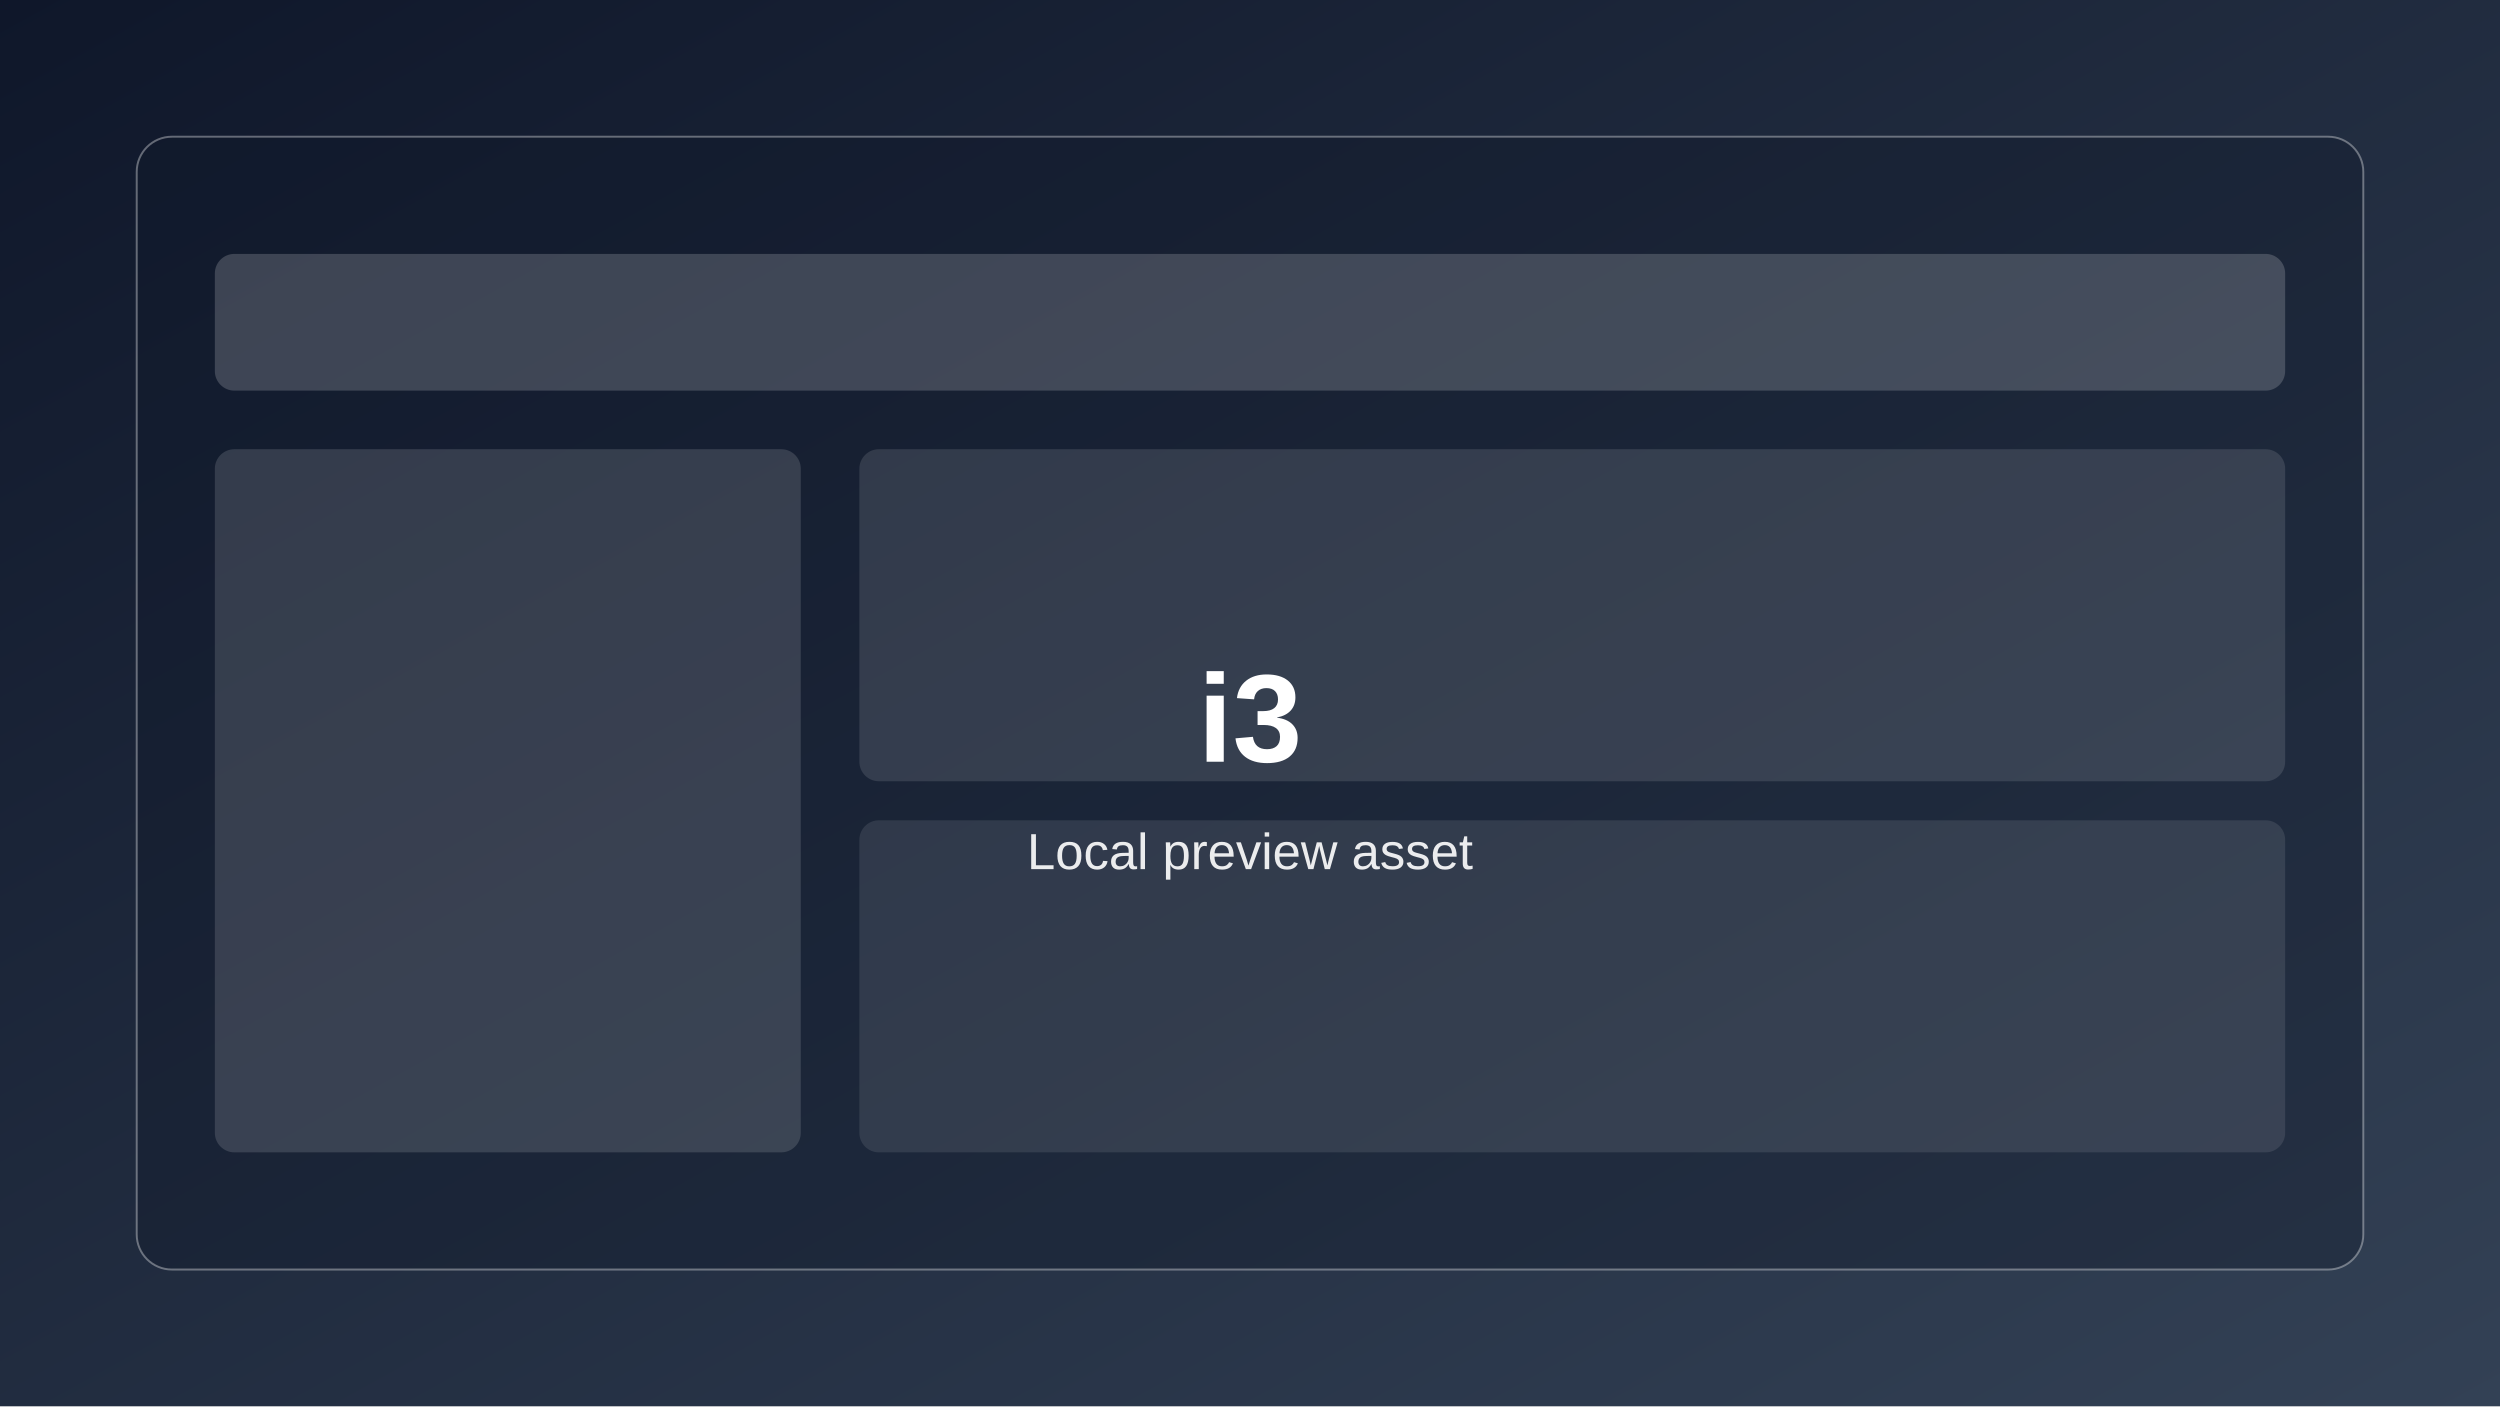
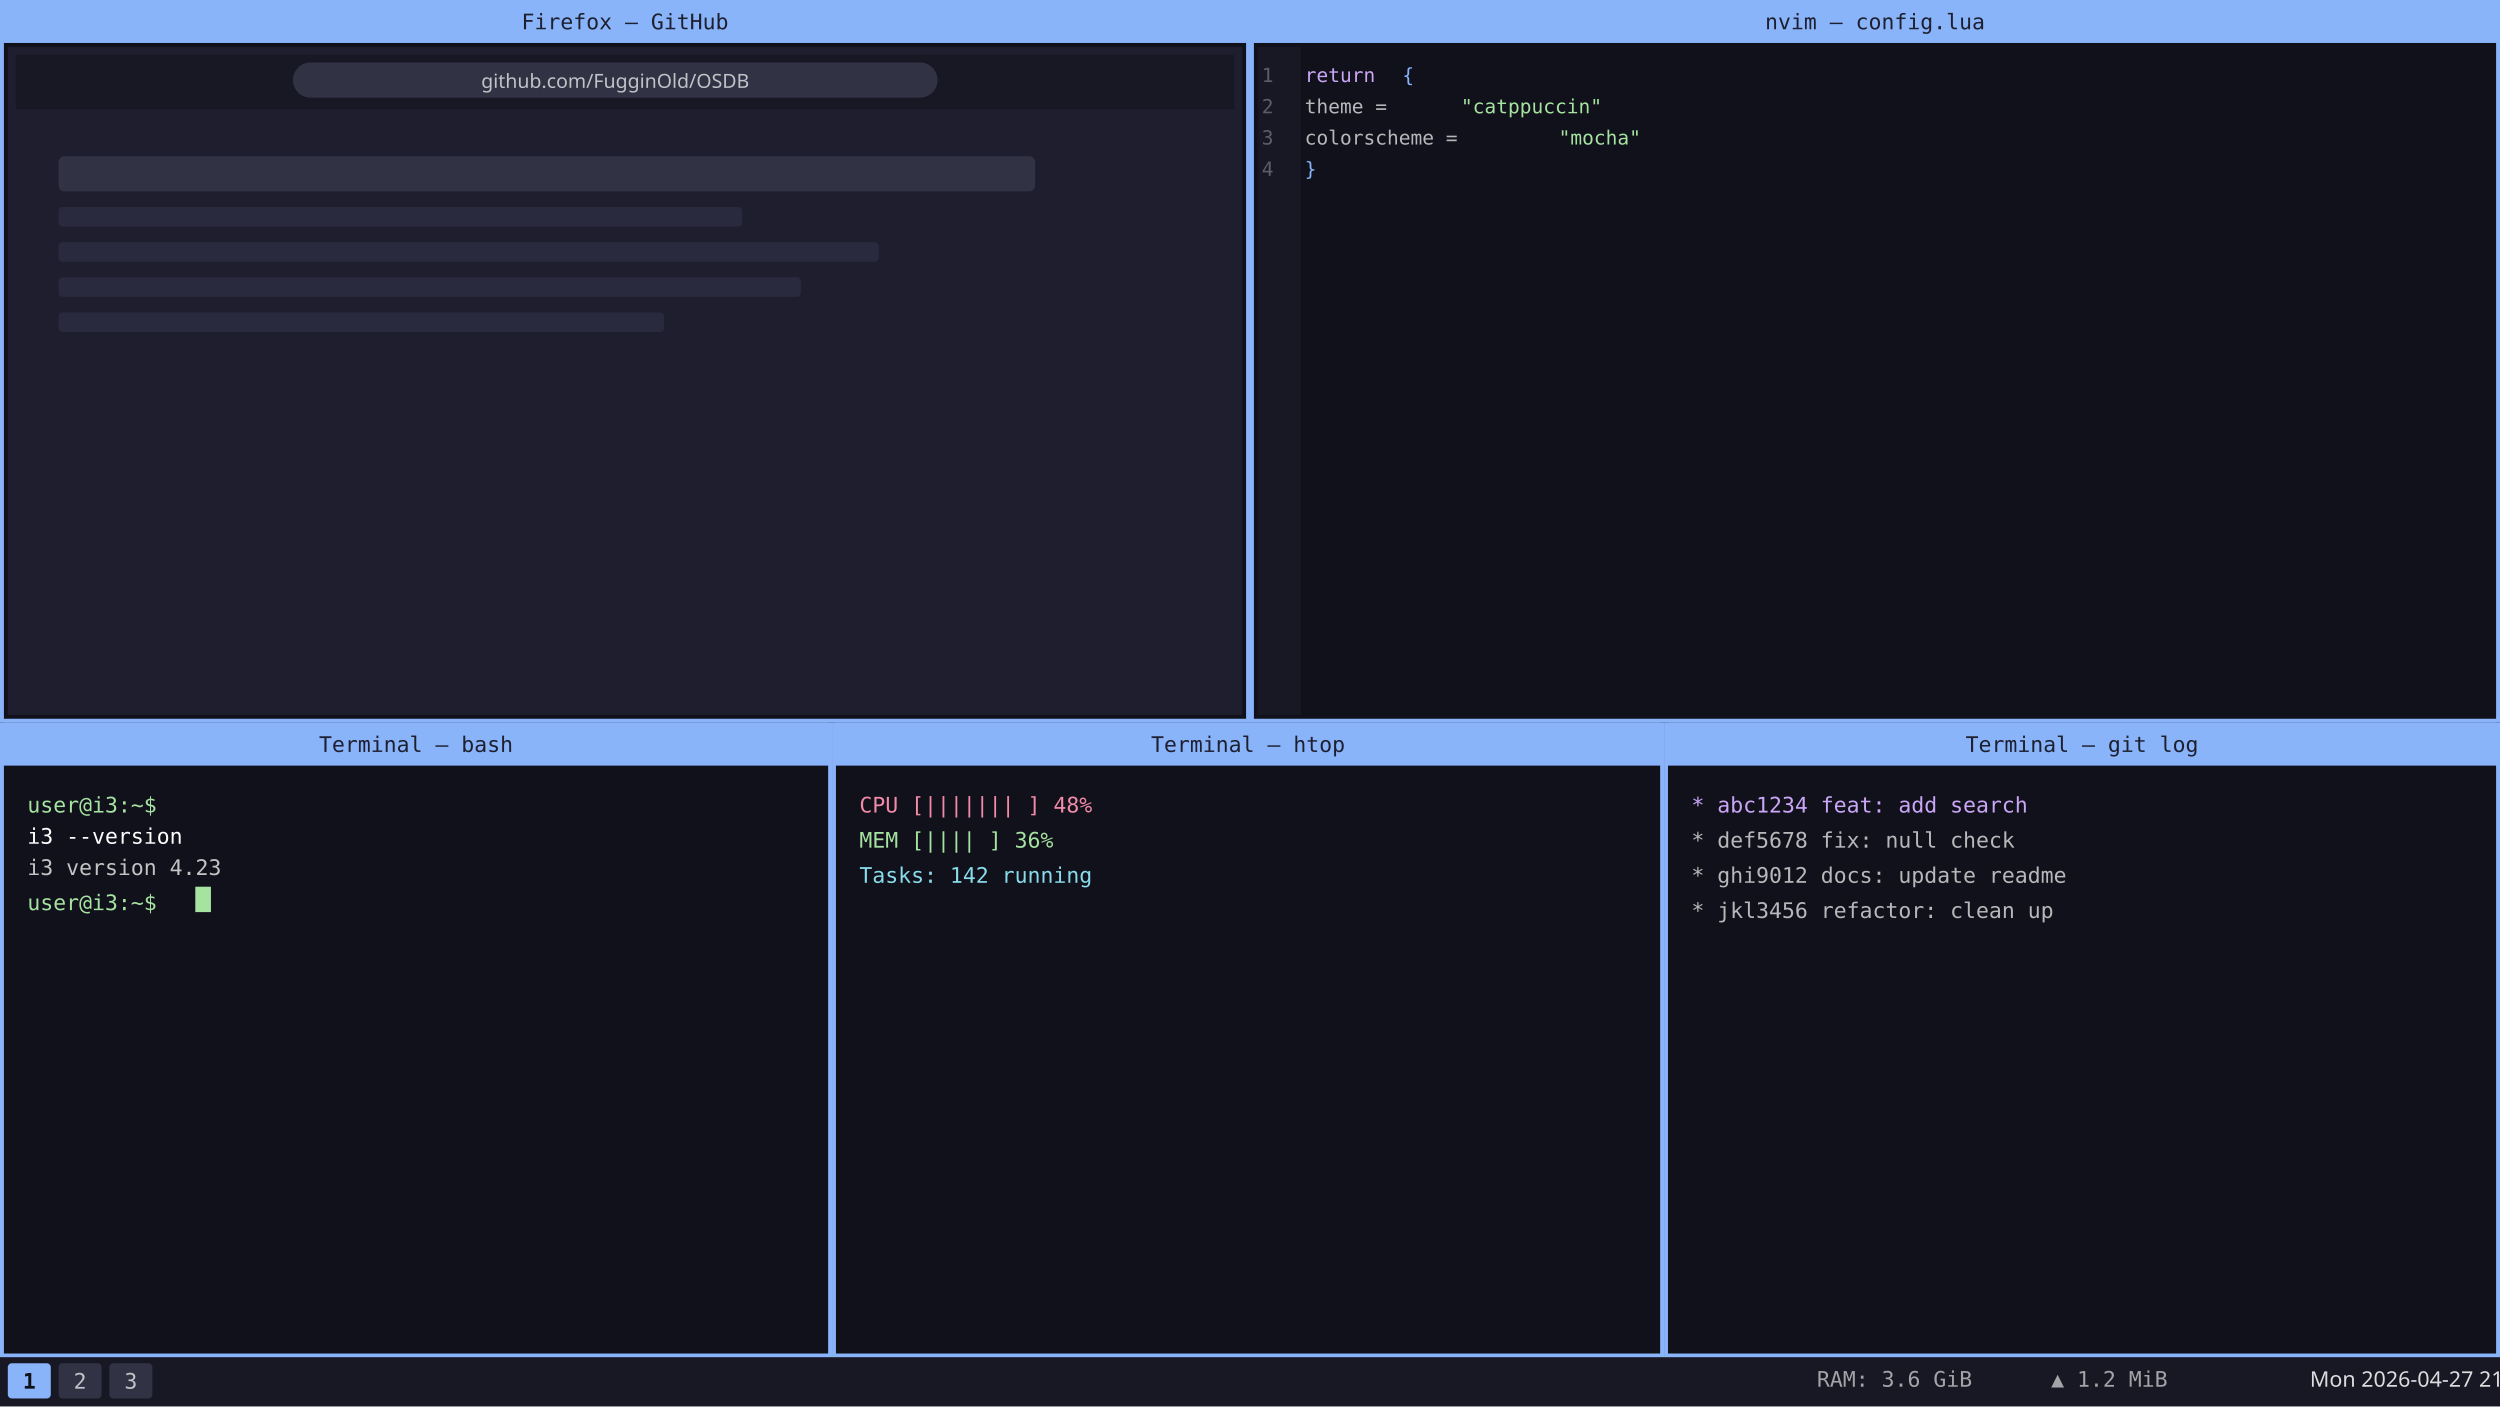
- <svg xmlns="http://www.w3.org/2000/svg" width="1280" height="720" viewBox="0 0 1280 720" role="img" aria-labelledby="title desc">
-   <defs>
-     <linearGradient id="bg" x1="0" y1="0" x2="1" y2="1">
-       <stop offset="0%" stop-color="#0F172A" />
-       <stop offset="100%" stop-color="#334155" />
-     </linearGradient>
-   </defs>
-   <rect width="1280" height="720" fill="url(#bg)" />
-   <rect x="70" y="70" width="1140" height="580" rx="18" fill="rgba(15,23,42,0.35)" stroke="rgba(255,255,255,0.35)" stroke-width="1" />
-   <rect x="110" y="130" width="1060" height="70" rx="10" fill="rgba(255,255,255,0.18)" />
-   <rect x="110" y="230" width="300" height="360" rx="10" fill="rgba(255,255,255,0.14)" />
-   <rect x="440" y="230" width="730" height="170" rx="10" fill="rgba(255,255,255,0.12)" />
-   <rect x="440" y="420" width="730" height="170" rx="10" fill="rgba(255,255,255,0.1)" />
-   <text x="640" y="390" text-anchor="middle" fill="white" font-family="Segoe UI, Arial, sans-serif" font-size="64" font-weight="700">i3</text>
-   <text x="640" y="445" text-anchor="middle" fill="rgba(255,255,255,0.9)" font-family="Segoe UI, Arial, sans-serif" font-size="26">Local preview asset</text>
+ <svg xmlns="http://www.w3.org/2000/svg" width="1280" height="720" viewBox="0 0 1280 720" role="img" aria-labelledby="de-title de-desc">
+   <rect width="1280" height="720" fill="#1e1e2e" />
+   <rect x="0" y="0" width="640" height="370" fill="#89b4fa" />
+   <rect x="2" y="0" width="636" height="22" fill="#89b4fa" />
+   <rect x="2" y="22" width="636" height="346" fill="#11111b" />
+   <text x="320" y="15" text-anchor="middle" fill="#1e2030" font-family="monospace" font-size="11">Firefox — GitHub</text>
+   <rect x="640" y="0" width="640" height="370" fill="#89b4fa" />
+   <rect x="642" y="0" width="636" height="22" fill="#89b4fa" />
+   <rect x="642" y="22" width="636" height="346" fill="#11111b" />
+   <text x="960" y="15" text-anchor="middle" fill="#1e2030" font-family="monospace" font-size="11">nvim — config.lua</text>
+   <rect x="0" y="370" width="426" height="325" fill="#89b4fa" />
+   <rect x="2" y="370" width="422" height="22" fill="#89b4fa" />
+   <rect x="2" y="392" width="422" height="301" fill="#11111b" />
+   <text x="213" y="385" text-anchor="middle" fill="#1e2030" font-family="monospace" font-size="11">Terminal — bash</text>
+   <rect x="426" y="370" width="426" height="325" fill="#89b4fa" />
+   <rect x="428" y="370" width="422" height="22" fill="#89b4fa" />
+   <rect x="428" y="392" width="422" height="301" fill="#11111b" />
+   <text x="639" y="385" text-anchor="middle" fill="#1e2030" font-family="monospace" font-size="11">Terminal — htop</text>
+   <rect x="852" y="370" width="428" height="325" fill="#89b4fa" />
+   <rect x="854" y="370" width="424" height="22" fill="#89b4fa" />
+   <rect x="854" y="392" width="424" height="301" fill="#11111b" />
+   <text x="1066" y="385" text-anchor="middle" fill="#1e2030" font-family="monospace" font-size="11">Terminal — git log</text>
+   <rect x="4" y="24" width="632" height="342" fill="#1e1e2e" />
+   <rect x="8" y="28" width="624" height="28" fill="#181825" />
+   <rect x="150" y="32" width="330" height="18" rx="9" fill="#313244" />
+   <text x="315" y="45" text-anchor="middle" fill="rgba(255,255,255,0.7)" font-family="sans-serif" font-size="10">github.com/FugginOld/OSDB</text>
+   <rect x="8" y="60" width="624" height="302" fill="#1e1e2e" />
+   <rect x="30" y="80" width="500" height="18" rx="3" fill="#313244" />
+   <rect x="30" y="106" width="350" height="10" rx="2" fill="#2a2a3e" />
+   <rect x="30" y="124" width="420" height="10" rx="2" fill="#2a2a3e" />
+   <rect x="30" y="142" width="380" height="10" rx="2" fill="#2a2a3e" />
+   <rect x="30" y="160" width="310" height="10" rx="2" fill="#2a2a3e" />
+   <rect x="644" y="24" width="632" height="342" fill="#11111b" />
+   <rect x="644" y="24" width="22" height="342" fill="#181825" />
+   <text x="646" y="42" fill="rgba(255,255,255,0.3)" font-family="monospace" font-size="10">  1</text>
+   <text x="668" y="42" fill="#cba6f7" font-family="monospace" font-size="10">return</text>
+   <text x="718" y="42" fill="#89b4fa" font-family="monospace" font-size="10">{</text>
+   <text x="646" y="58" fill="rgba(255,255,255,0.3)" font-family="monospace" font-size="10">  2</text>
+   <text x="668" y="58" fill="rgba(255,255,255,0.7)" font-family="monospace" font-size="10">  theme =</text>
+   <text x="748" y="58" fill="#a6e3a1" font-family="monospace" font-size="10">"catppuccin"</text>
+   <text x="646" y="74" fill="rgba(255,255,255,0.3)" font-family="monospace" font-size="10">  3</text>
+   <text x="668" y="74" fill="rgba(255,255,255,0.7)" font-family="monospace" font-size="10">  colorscheme =</text>
+   <text x="798" y="74" fill="#a6e3a1" font-family="monospace" font-size="10">"mocha"</text>
+   <text x="646" y="90" fill="rgba(255,255,255,0.3)" font-family="monospace" font-size="10">  4</text>
+   <text x="668" y="90" fill="#89b4fa" font-family="monospace" font-size="10">}</text>
+   <rect x="4" y="394" width="418" height="297" fill="#11111b" />
+   <text x="14" y="416" fill="#a6e3a1" font-family="monospace" font-size="11">user@i3:~$</text>
+   <text x="14" y="432" fill="white" font-family="monospace" font-size="11">i3 --version</text>
+   <text x="14" y="448" fill="rgba(255,255,255,0.75)" font-family="monospace" font-size="11">i3 version 4.23</text>
+   <text x="14" y="466" fill="#a6e3a1" font-family="monospace" font-size="11">user@i3:~$</text>
+   <rect x="100" y="454" width="8" height="13" fill="#a6e3a1" />
+   <rect x="430" y="394" width="418" height="297" fill="#11111b" />
+   <text x="440" y="416" fill="#f38ba8" font-family="monospace" font-size="11">CPU [|||||||     ] 48%</text>
+   <text x="440" y="434" fill="#a6e3a1" font-family="monospace" font-size="11">MEM [||||        ] 36%</text>
+   <text x="440" y="452" fill="#89dceb" font-family="monospace" font-size="11">Tasks: 142 running</text>
+   <rect x="856" y="394" width="420" height="297" fill="#11111b" />
+   <text x="866" y="416" fill="#cba6f7" font-family="monospace" font-size="11">* abc1234 feat: add search</text>
+   <text x="866" y="434" fill="rgba(255,255,255,0.7)" font-family="monospace" font-size="11">* def5678 fix: null check</text>
+   <text x="866" y="452" fill="rgba(255,255,255,0.7)" font-family="monospace" font-size="11">* ghi9012 docs: update readme</text>
+   <text x="866" y="470" fill="rgba(255,255,255,0.7)" font-family="monospace" font-size="11">* jkl3456 refactor: clean up</text>
+   <rect y="695" width="1280" height="25" fill="#181825" />
+   <rect x="4" y="698" width="22" height="18" rx="2" fill="#89b4fa" />
+   <text x="15" y="711" text-anchor="middle" fill="#11111b" font-family="monospace" font-size="11" font-weight="700">1</text>
+   <rect x="30" y="698" width="22" height="18" rx="2" fill="#313244" />
+   <text x="41" y="711" text-anchor="middle" fill="rgba(255,255,255,0.7)" font-family="monospace" font-size="11">2</text>
+   <rect x="56" y="698" width="22" height="18" rx="2" fill="#313244" />
+   <text x="67" y="711" text-anchor="middle" fill="rgba(255,255,255,0.7)" font-family="monospace" font-size="11">3</text>
+   <text x="1240" y="710" text-anchor="middle" fill="rgba(255,255,255,0.85)" font-family="sans-serif" font-size="11">Mon 2026-04-27 21:32</text>
+   <text x="1080" y="710" text-anchor="middle" fill="rgba(255,255,255,0.6)" font-family="monospace" font-size="11">▲ 1.2 MiB</text>
+   <text x="970" y="710" text-anchor="middle" fill="rgba(255,255,255,0.6)" font-family="monospace" font-size="11">RAM: 3.6 GiB</text>
</svg>
